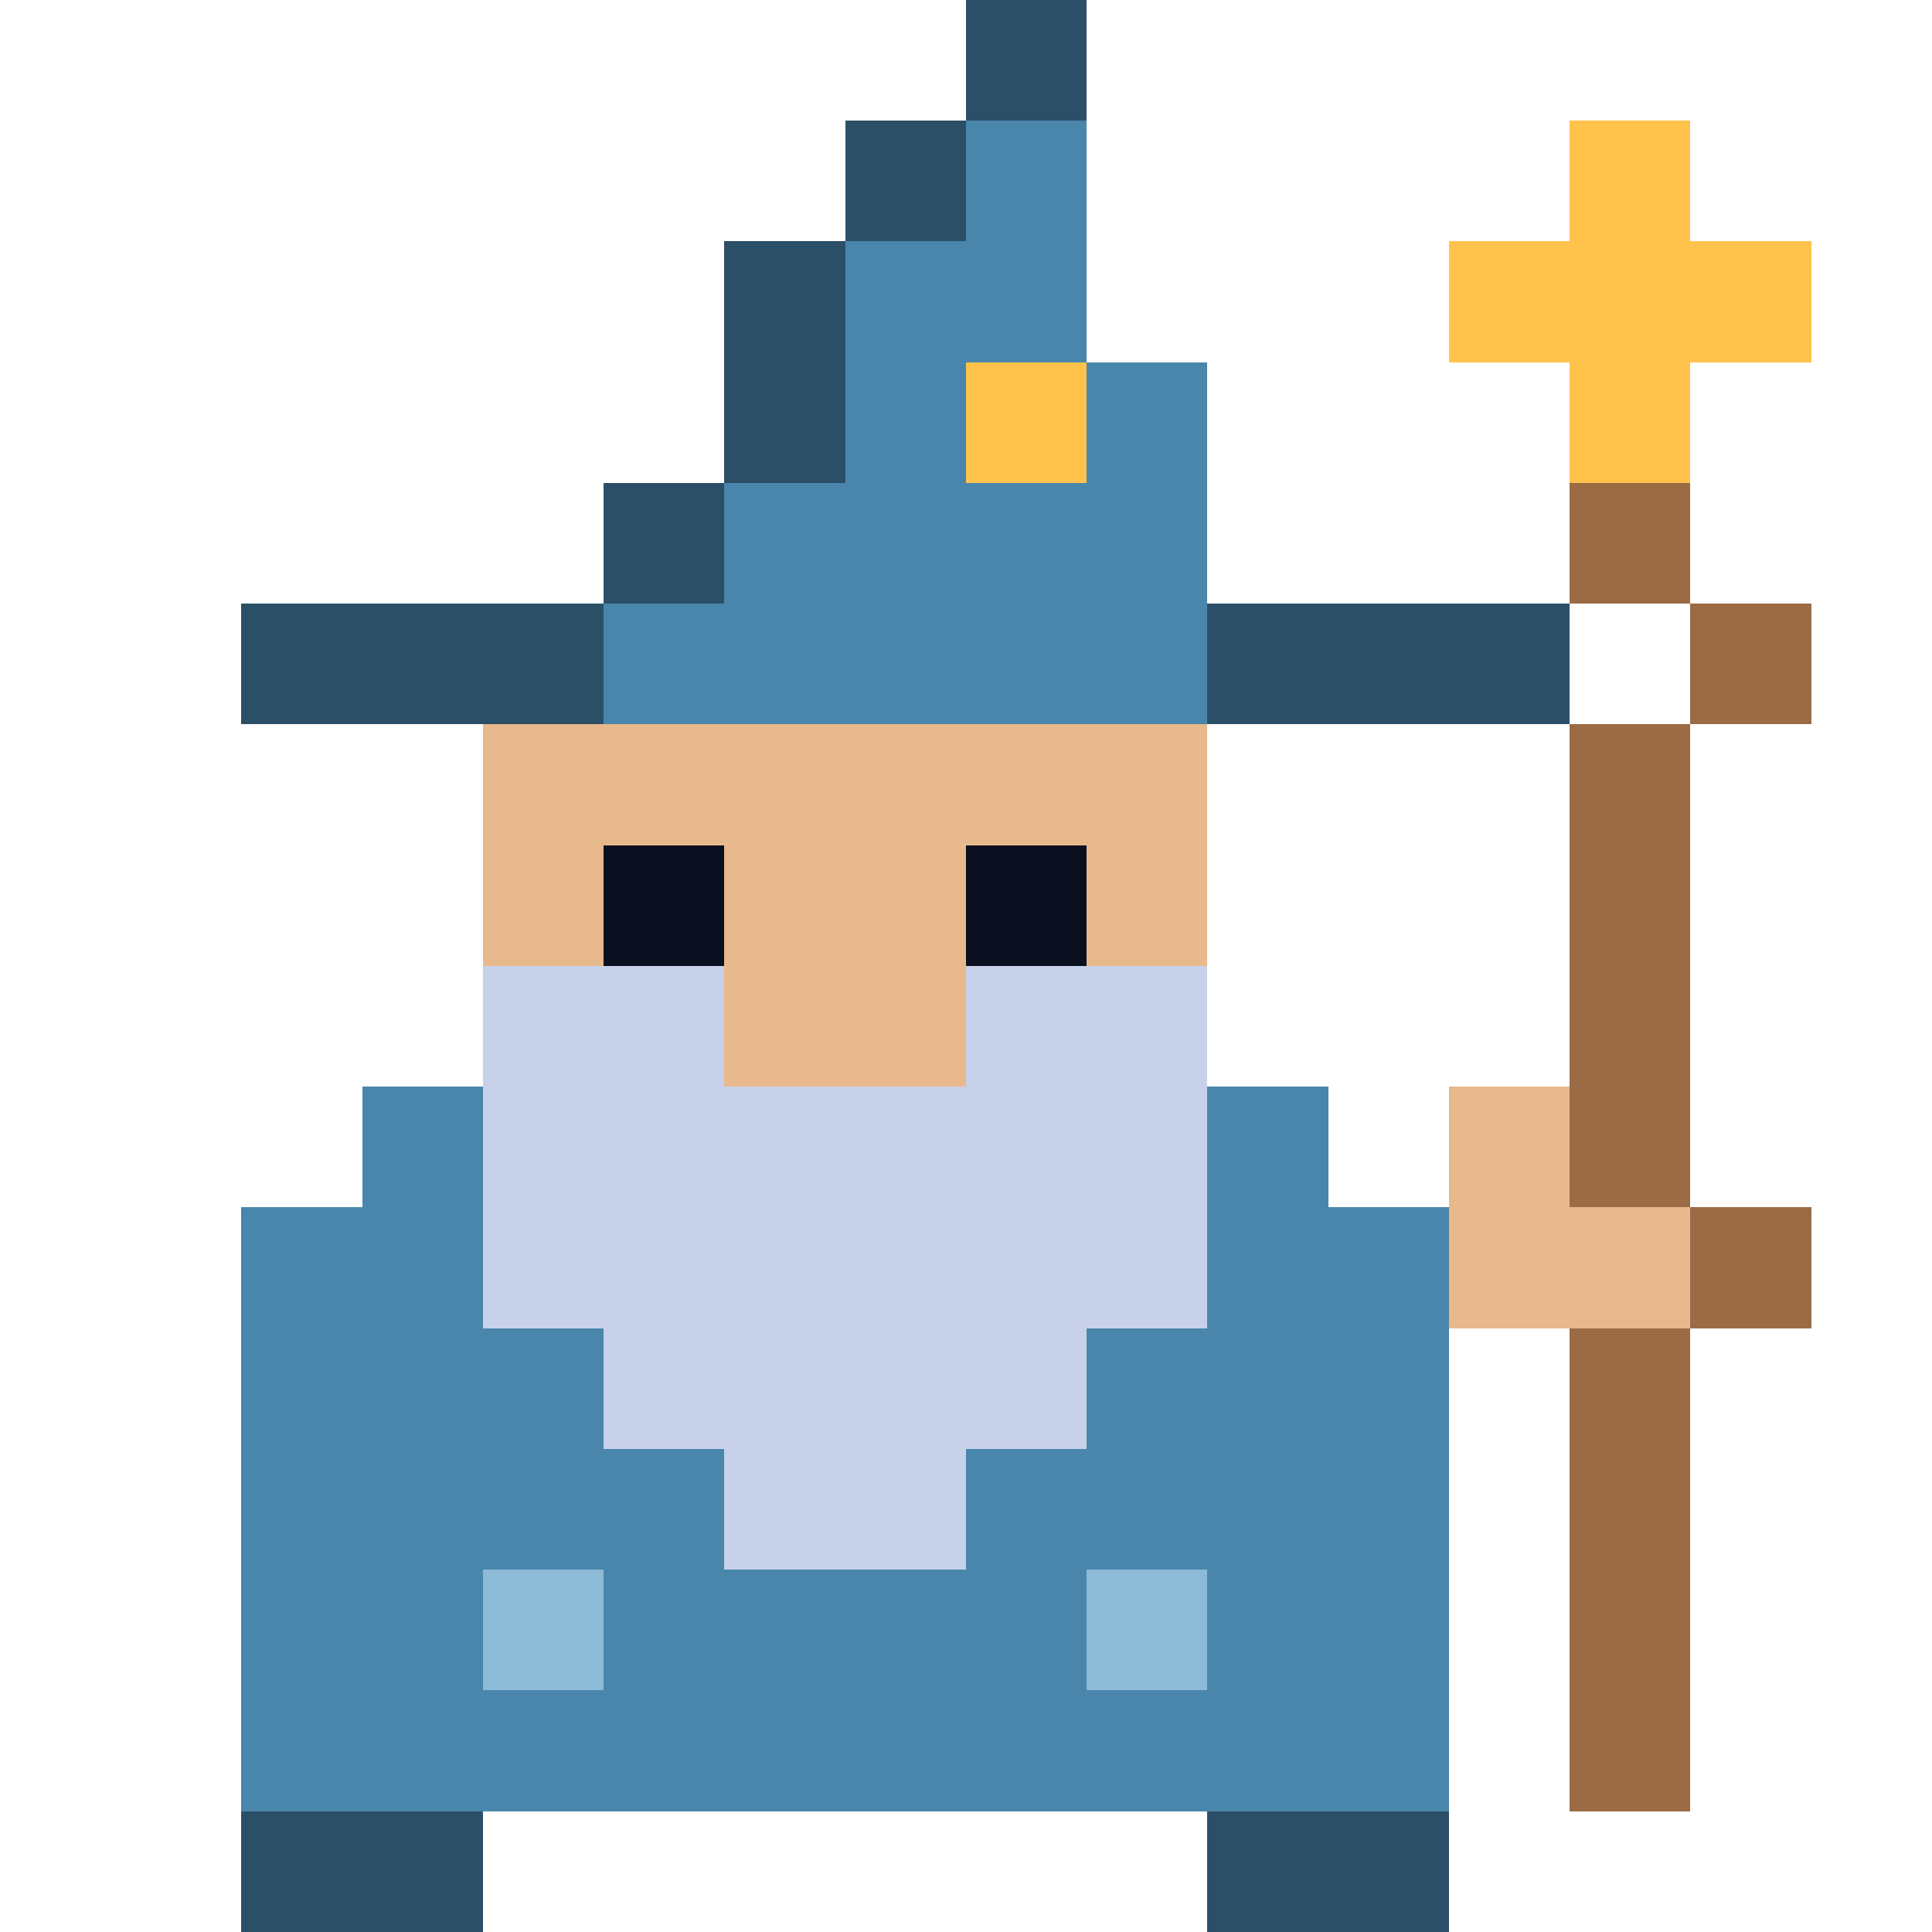
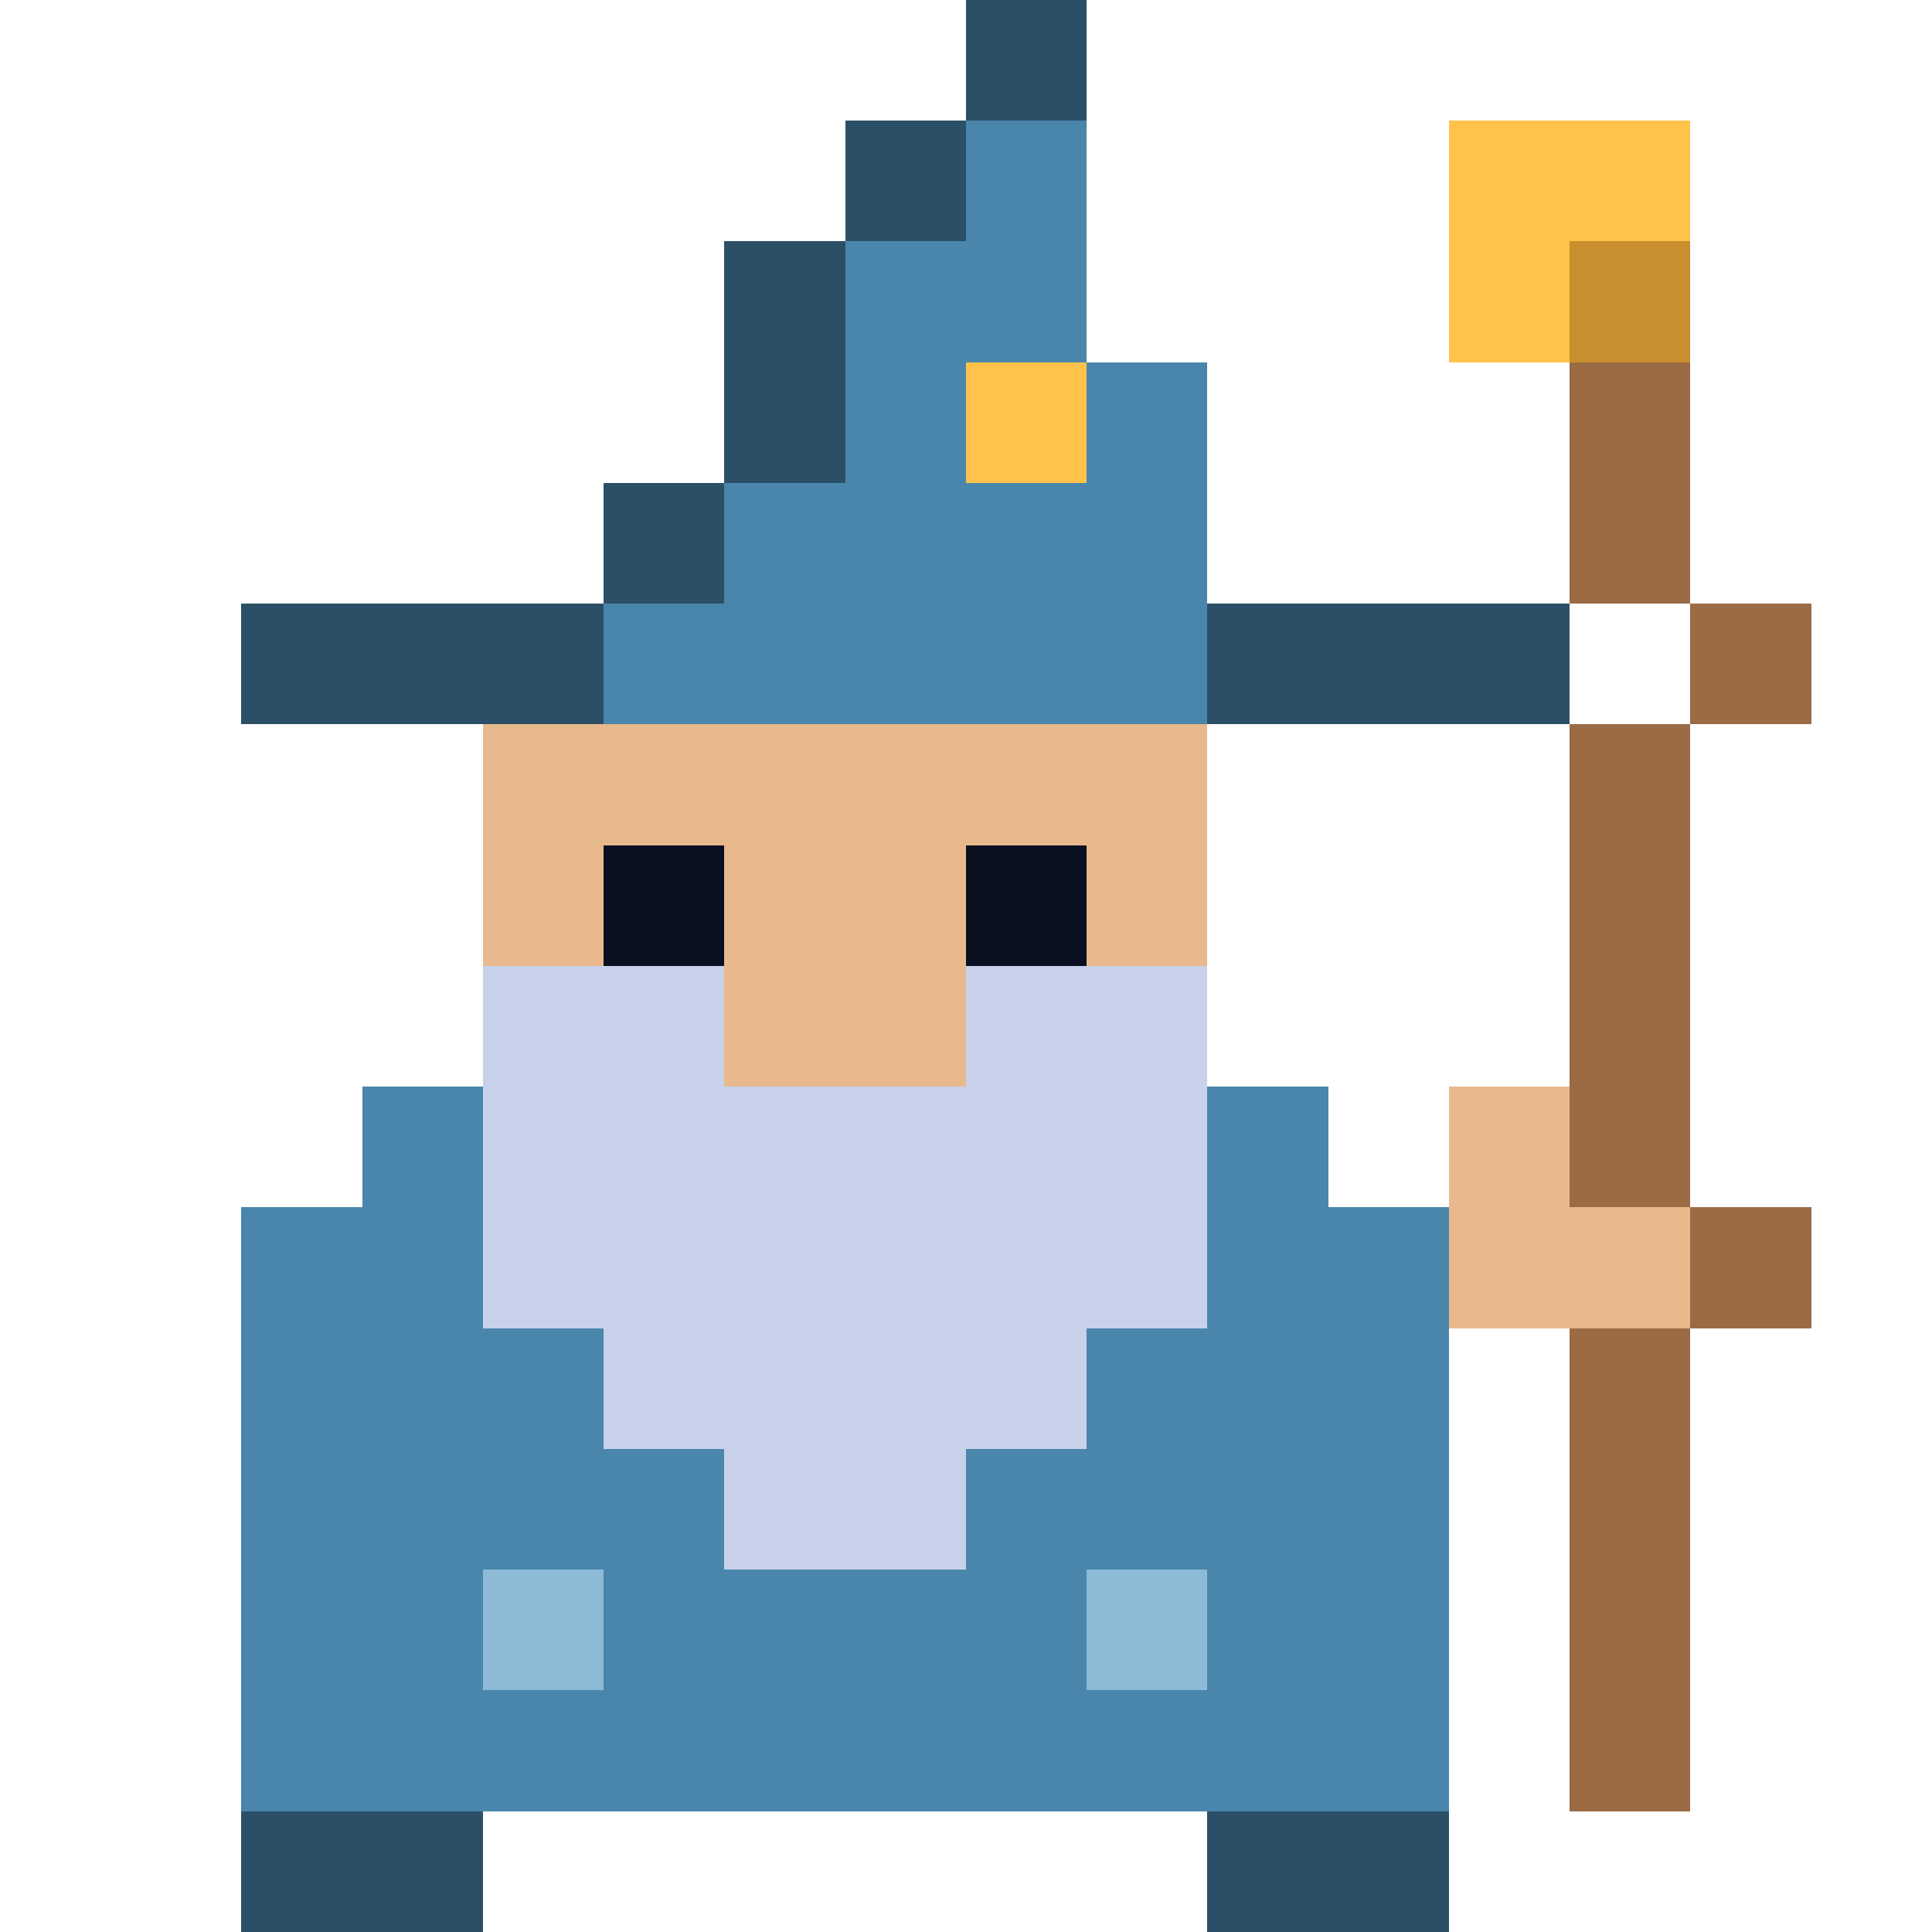
<svg xmlns="http://www.w3.org/2000/svg" viewBox="0 0 16 16" shape-rendering="crispEdges">
  <rect x="8" y="0" width="1" height="1" fill="#2C4F68" />
  <rect x="7" y="1" width="1" height="1" fill="#2C4F68" />
  <rect x="8" y="1" width="1" height="1" fill="#4A86AB" />
+   <rect x="12" y="1" width="1" height="1" fill="#FFC24B" />
  <rect x="13" y="1" width="1" height="1" fill="#FFC24B" />
  <rect x="6" y="2" width="1" height="1" fill="#2C4F68" />
  <rect x="7" y="2" width="1" height="1" fill="#4A86AB" />
  <rect x="8" y="2" width="1" height="1" fill="#4A86AB" />
  <rect x="12" y="2" width="1" height="1" fill="#FFC24B" />
-   <rect x="13" y="2" width="1" height="1" fill="#FFC24B" />
-   <rect x="14" y="2" width="1" height="1" fill="#FFC24B" />
+   <rect x="13" y="2" width="1" height="1" fill="#C98F2E" />
  <rect x="6" y="3" width="1" height="1" fill="#2C4F68" />
  <rect x="7" y="3" width="1" height="1" fill="#4A86AB" />
  <rect x="8" y="3" width="1" height="1" fill="#FFC24B" />
  <rect x="9" y="3" width="1" height="1" fill="#4A86AB" />
-   <rect x="13" y="3" width="1" height="1" fill="#FFC24B" />
+   <rect x="13" y="3" width="1" height="1" fill="#9A6B45" />
  <rect x="5" y="4" width="1" height="1" fill="#2C4F68" />
  <rect x="6" y="4" width="1" height="1" fill="#4A86AB" />
  <rect x="7" y="4" width="1" height="1" fill="#4A86AB" />
  <rect x="8" y="4" width="1" height="1" fill="#4A86AB" />
  <rect x="9" y="4" width="1" height="1" fill="#4A86AB" />
  <rect x="13" y="4" width="1" height="1" fill="#9A6B45" />
  <rect x="2" y="5" width="1" height="1" fill="#2C4F68" />
  <rect x="3" y="5" width="1" height="1" fill="#2C4F68" />
  <rect x="4" y="5" width="1" height="1" fill="#2C4F68" />
  <rect x="5" y="5" width="1" height="1" fill="#4A86AB" />
  <rect x="6" y="5" width="1" height="1" fill="#4A86AB" />
  <rect x="7" y="5" width="1" height="1" fill="#4A86AB" />
  <rect x="8" y="5" width="1" height="1" fill="#4A86AB" />
  <rect x="9" y="5" width="1" height="1" fill="#4A86AB" />
  <rect x="10" y="5" width="1" height="1" fill="#2C4F68" />
  <rect x="11" y="5" width="1" height="1" fill="#2C4F68" />
  <rect x="12" y="5" width="1" height="1" fill="#2C4F68" />
  <rect x="14" y="5" width="1" height="1" fill="#9A6B45" />
  <rect x="4" y="6" width="1" height="1" fill="#E8B98C" />
  <rect x="5" y="6" width="1" height="1" fill="#E8B98C" />
  <rect x="6" y="6" width="1" height="1" fill="#E8B98C" />
  <rect x="7" y="6" width="1" height="1" fill="#E8B98C" />
  <rect x="8" y="6" width="1" height="1" fill="#E8B98C" />
  <rect x="9" y="6" width="1" height="1" fill="#E8B98C" />
  <rect x="13" y="6" width="1" height="1" fill="#9A6B45" />
  <rect x="4" y="7" width="1" height="1" fill="#E8B98C" />
  <rect x="5" y="7" width="1" height="1" fill="#0B1020" />
  <rect x="6" y="7" width="1" height="1" fill="#E8B98C" />
  <rect x="7" y="7" width="1" height="1" fill="#E8B98C" />
  <rect x="8" y="7" width="1" height="1" fill="#0B1020" />
  <rect x="9" y="7" width="1" height="1" fill="#E8B98C" />
  <rect x="13" y="7" width="1" height="1" fill="#9A6B45" />
  <rect x="4" y="8" width="1" height="1" fill="#C8D1EA" />
  <rect x="5" y="8" width="1" height="1" fill="#C8D1EA" />
  <rect x="6" y="8" width="1" height="1" fill="#E8B98C" />
  <rect x="7" y="8" width="1" height="1" fill="#E8B98C" />
  <rect x="8" y="8" width="1" height="1" fill="#C8D1EA" />
  <rect x="9" y="8" width="1" height="1" fill="#C8D1EA" />
  <rect x="13" y="8" width="1" height="1" fill="#9A6B45" />
  <rect x="3" y="9" width="1" height="1" fill="#4A86AB" />
  <rect x="4" y="9" width="1" height="1" fill="#C8D1EA" />
  <rect x="5" y="9" width="1" height="1" fill="#C8D1EA" />
  <rect x="6" y="9" width="1" height="1" fill="#C8D1EA" />
  <rect x="7" y="9" width="1" height="1" fill="#C8D1EA" />
  <rect x="8" y="9" width="1" height="1" fill="#C8D1EA" />
  <rect x="9" y="9" width="1" height="1" fill="#C8D1EA" />
  <rect x="10" y="9" width="1" height="1" fill="#4A86AB" />
  <rect x="12" y="9" width="1" height="1" fill="#E8B98C" />
  <rect x="13" y="9" width="1" height="1" fill="#9A6B45" />
  <rect x="2" y="10" width="1" height="1" fill="#4A86AB" />
  <rect x="3" y="10" width="1" height="1" fill="#4A86AB" />
  <rect x="4" y="10" width="1" height="1" fill="#C8D1EA" />
  <rect x="5" y="10" width="1" height="1" fill="#C8D1EA" />
  <rect x="6" y="10" width="1" height="1" fill="#C8D1EA" />
  <rect x="7" y="10" width="1" height="1" fill="#C8D1EA" />
  <rect x="8" y="10" width="1" height="1" fill="#C8D1EA" />
  <rect x="9" y="10" width="1" height="1" fill="#C8D1EA" />
  <rect x="10" y="10" width="1" height="1" fill="#4A86AB" />
  <rect x="11" y="10" width="1" height="1" fill="#4A86AB" />
  <rect x="12" y="10" width="1" height="1" fill="#E8B98C" />
  <rect x="13" y="10" width="1" height="1" fill="#E8B98C" />
  <rect x="14" y="10" width="1" height="1" fill="#9A6B45" />
  <rect x="2" y="11" width="1" height="1" fill="#4A86AB" />
  <rect x="3" y="11" width="1" height="1" fill="#4A86AB" />
  <rect x="4" y="11" width="1" height="1" fill="#4A86AB" />
  <rect x="5" y="11" width="1" height="1" fill="#C8D1EA" />
  <rect x="6" y="11" width="1" height="1" fill="#C8D1EA" />
  <rect x="7" y="11" width="1" height="1" fill="#C8D1EA" />
  <rect x="8" y="11" width="1" height="1" fill="#C8D1EA" />
  <rect x="9" y="11" width="1" height="1" fill="#4A86AB" />
  <rect x="10" y="11" width="1" height="1" fill="#4A86AB" />
  <rect x="11" y="11" width="1" height="1" fill="#4A86AB" />
  <rect x="13" y="11" width="1" height="1" fill="#9A6B45" />
  <rect x="2" y="12" width="1" height="1" fill="#4A86AB" />
  <rect x="3" y="12" width="1" height="1" fill="#4A86AB" />
  <rect x="4" y="12" width="1" height="1" fill="#4A86AB" />
  <rect x="5" y="12" width="1" height="1" fill="#4A86AB" />
  <rect x="6" y="12" width="1" height="1" fill="#C8D1EA" />
  <rect x="7" y="12" width="1" height="1" fill="#C8D1EA" />
  <rect x="8" y="12" width="1" height="1" fill="#4A86AB" />
  <rect x="9" y="12" width="1" height="1" fill="#4A86AB" />
  <rect x="10" y="12" width="1" height="1" fill="#4A86AB" />
  <rect x="11" y="12" width="1" height="1" fill="#4A86AB" />
  <rect x="13" y="12" width="1" height="1" fill="#9A6B45" />
  <rect x="2" y="13" width="1" height="1" fill="#4A86AB" />
  <rect x="3" y="13" width="1" height="1" fill="#4A86AB" />
  <rect x="4" y="13" width="1" height="1" fill="#8DBAD6" />
  <rect x="5" y="13" width="1" height="1" fill="#4A86AB" />
  <rect x="6" y="13" width="1" height="1" fill="#4A86AB" />
  <rect x="7" y="13" width="1" height="1" fill="#4A86AB" />
  <rect x="8" y="13" width="1" height="1" fill="#4A86AB" />
  <rect x="9" y="13" width="1" height="1" fill="#8DBAD6" />
  <rect x="10" y="13" width="1" height="1" fill="#4A86AB" />
  <rect x="11" y="13" width="1" height="1" fill="#4A86AB" />
  <rect x="13" y="13" width="1" height="1" fill="#9A6B45" />
  <rect x="2" y="14" width="1" height="1" fill="#4A86AB" />
  <rect x="3" y="14" width="1" height="1" fill="#4A86AB" />
  <rect x="4" y="14" width="1" height="1" fill="#4A86AB" />
  <rect x="5" y="14" width="1" height="1" fill="#4A86AB" />
  <rect x="6" y="14" width="1" height="1" fill="#4A86AB" />
  <rect x="7" y="14" width="1" height="1" fill="#4A86AB" />
  <rect x="8" y="14" width="1" height="1" fill="#4A86AB" />
  <rect x="9" y="14" width="1" height="1" fill="#4A86AB" />
  <rect x="10" y="14" width="1" height="1" fill="#4A86AB" />
  <rect x="11" y="14" width="1" height="1" fill="#4A86AB" />
  <rect x="13" y="14" width="1" height="1" fill="#9A6B45" />
  <rect x="2" y="15" width="1" height="1" fill="#2C4F68" />
  <rect x="3" y="15" width="1" height="1" fill="#2C4F68" />
  <rect x="10" y="15" width="1" height="1" fill="#2C4F68" />
  <rect x="11" y="15" width="1" height="1" fill="#2C4F68" />
</svg>
